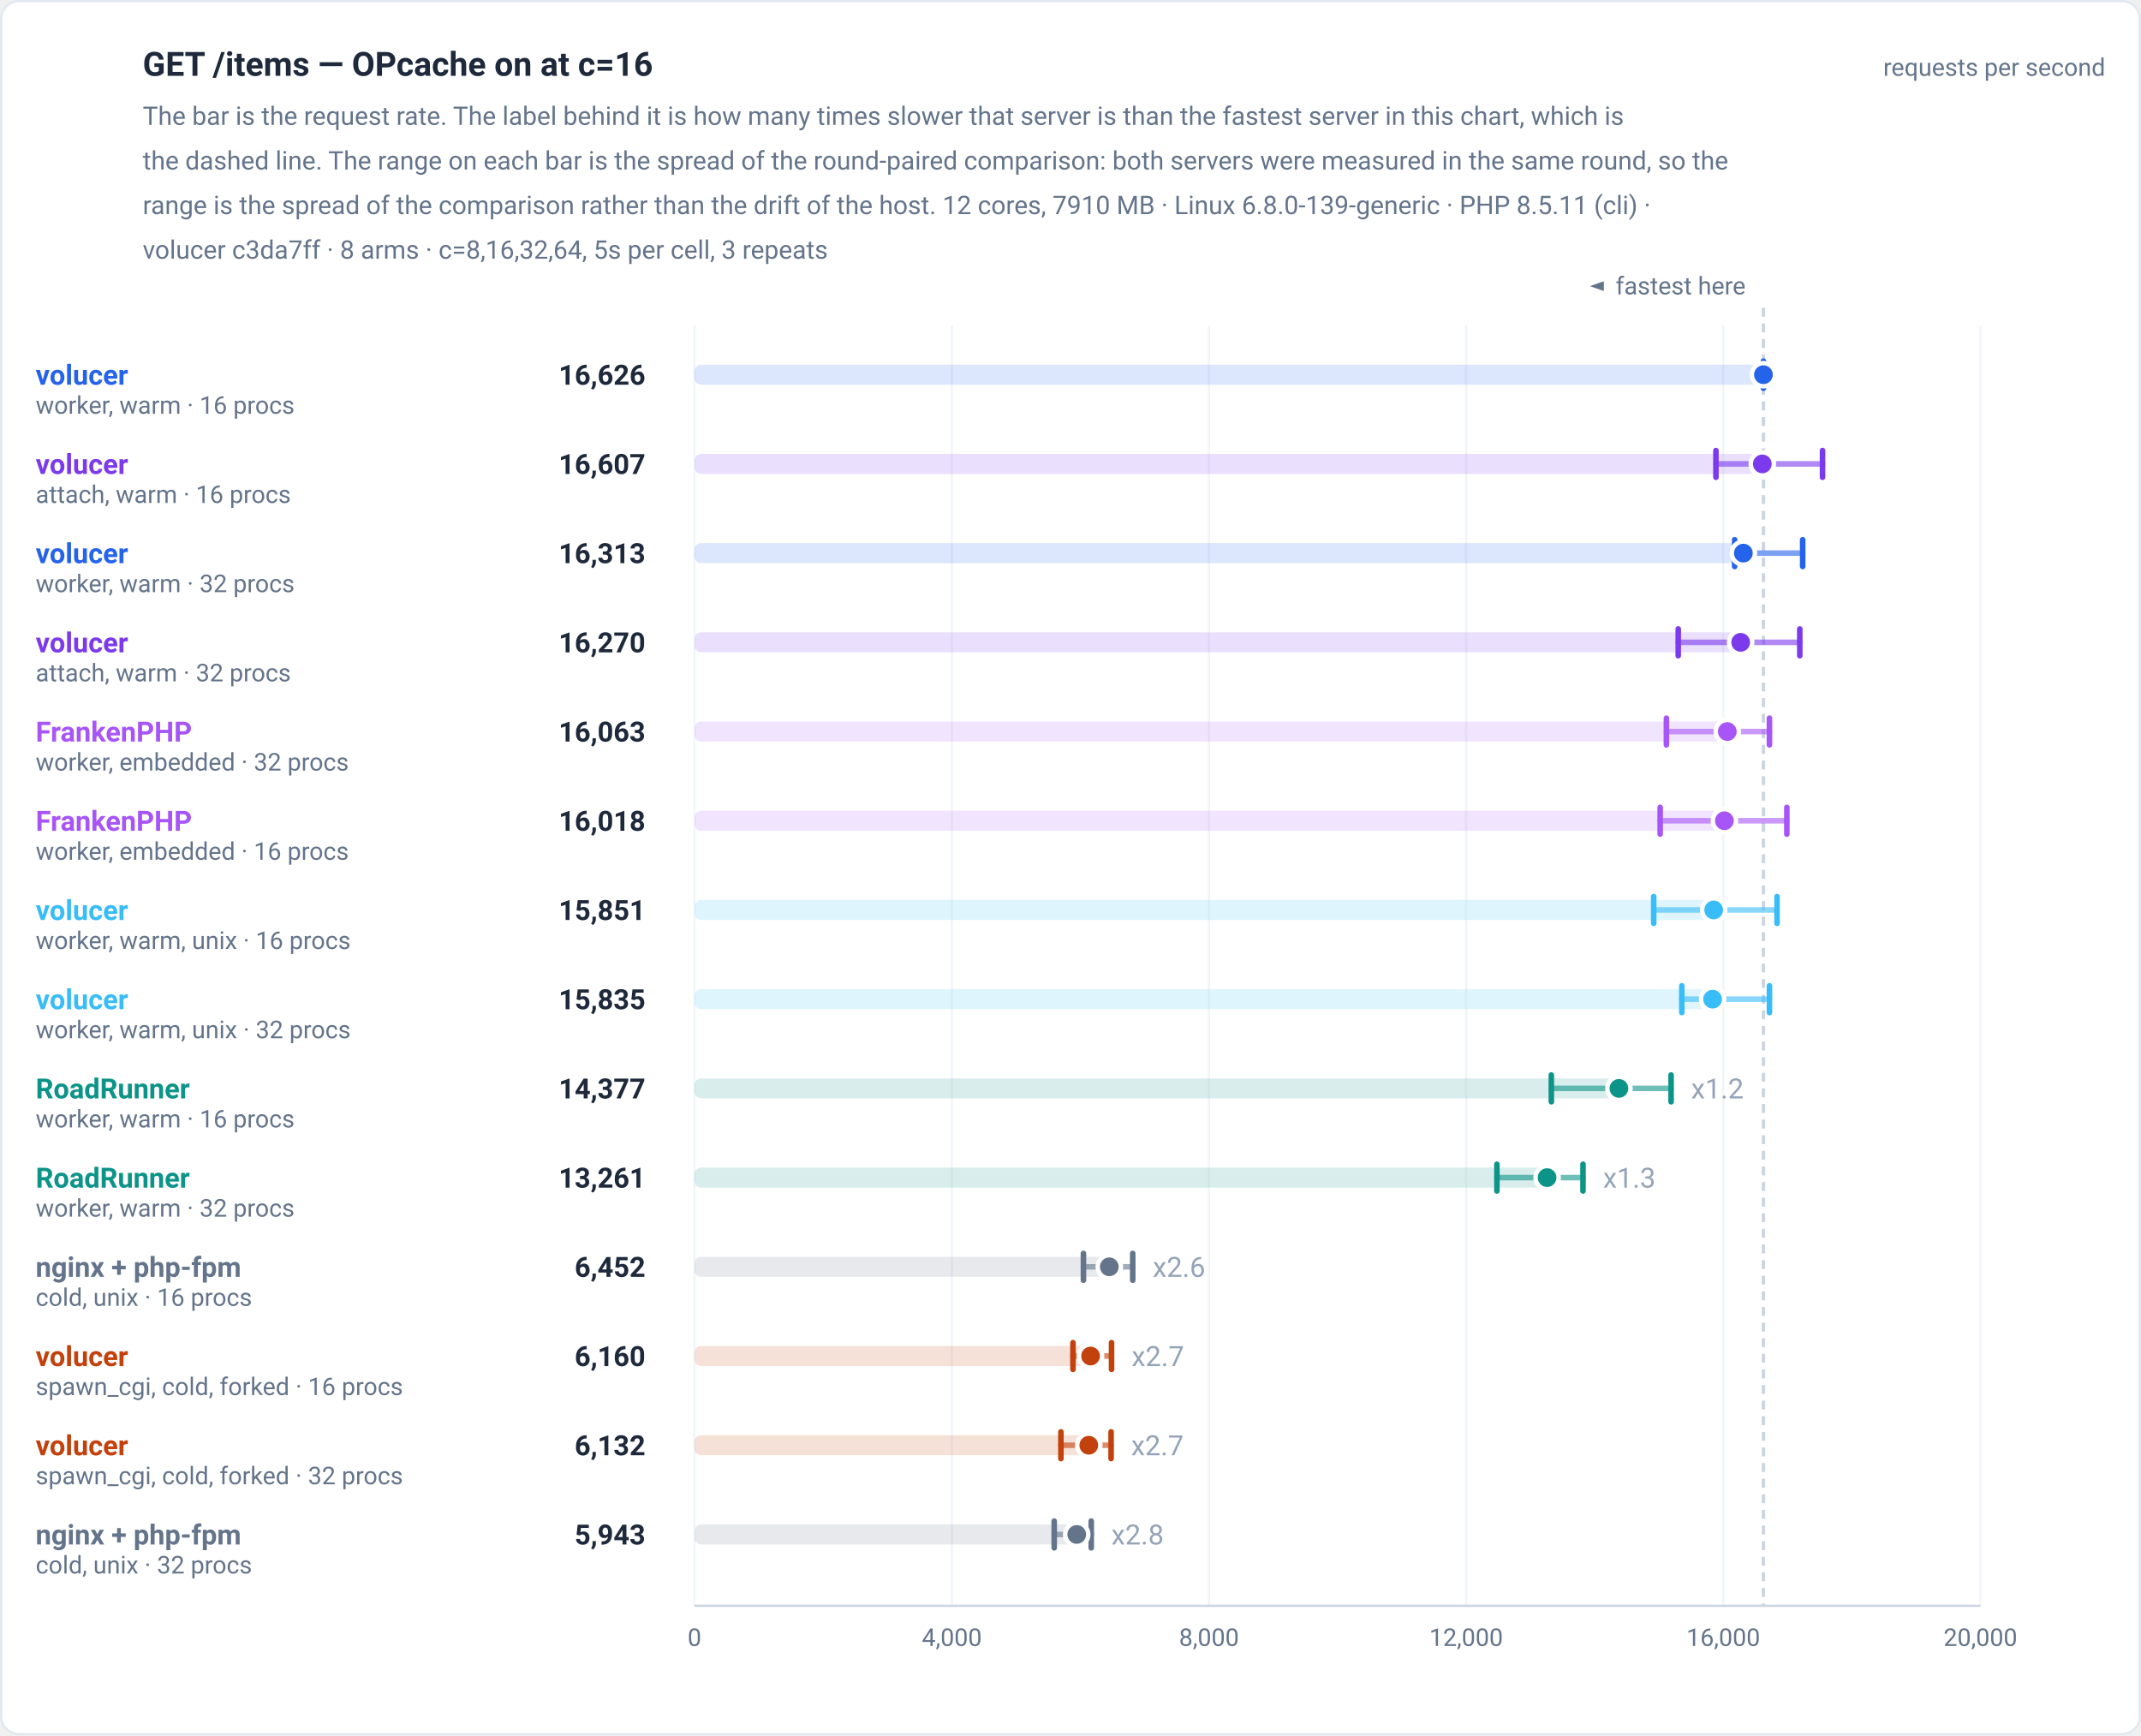
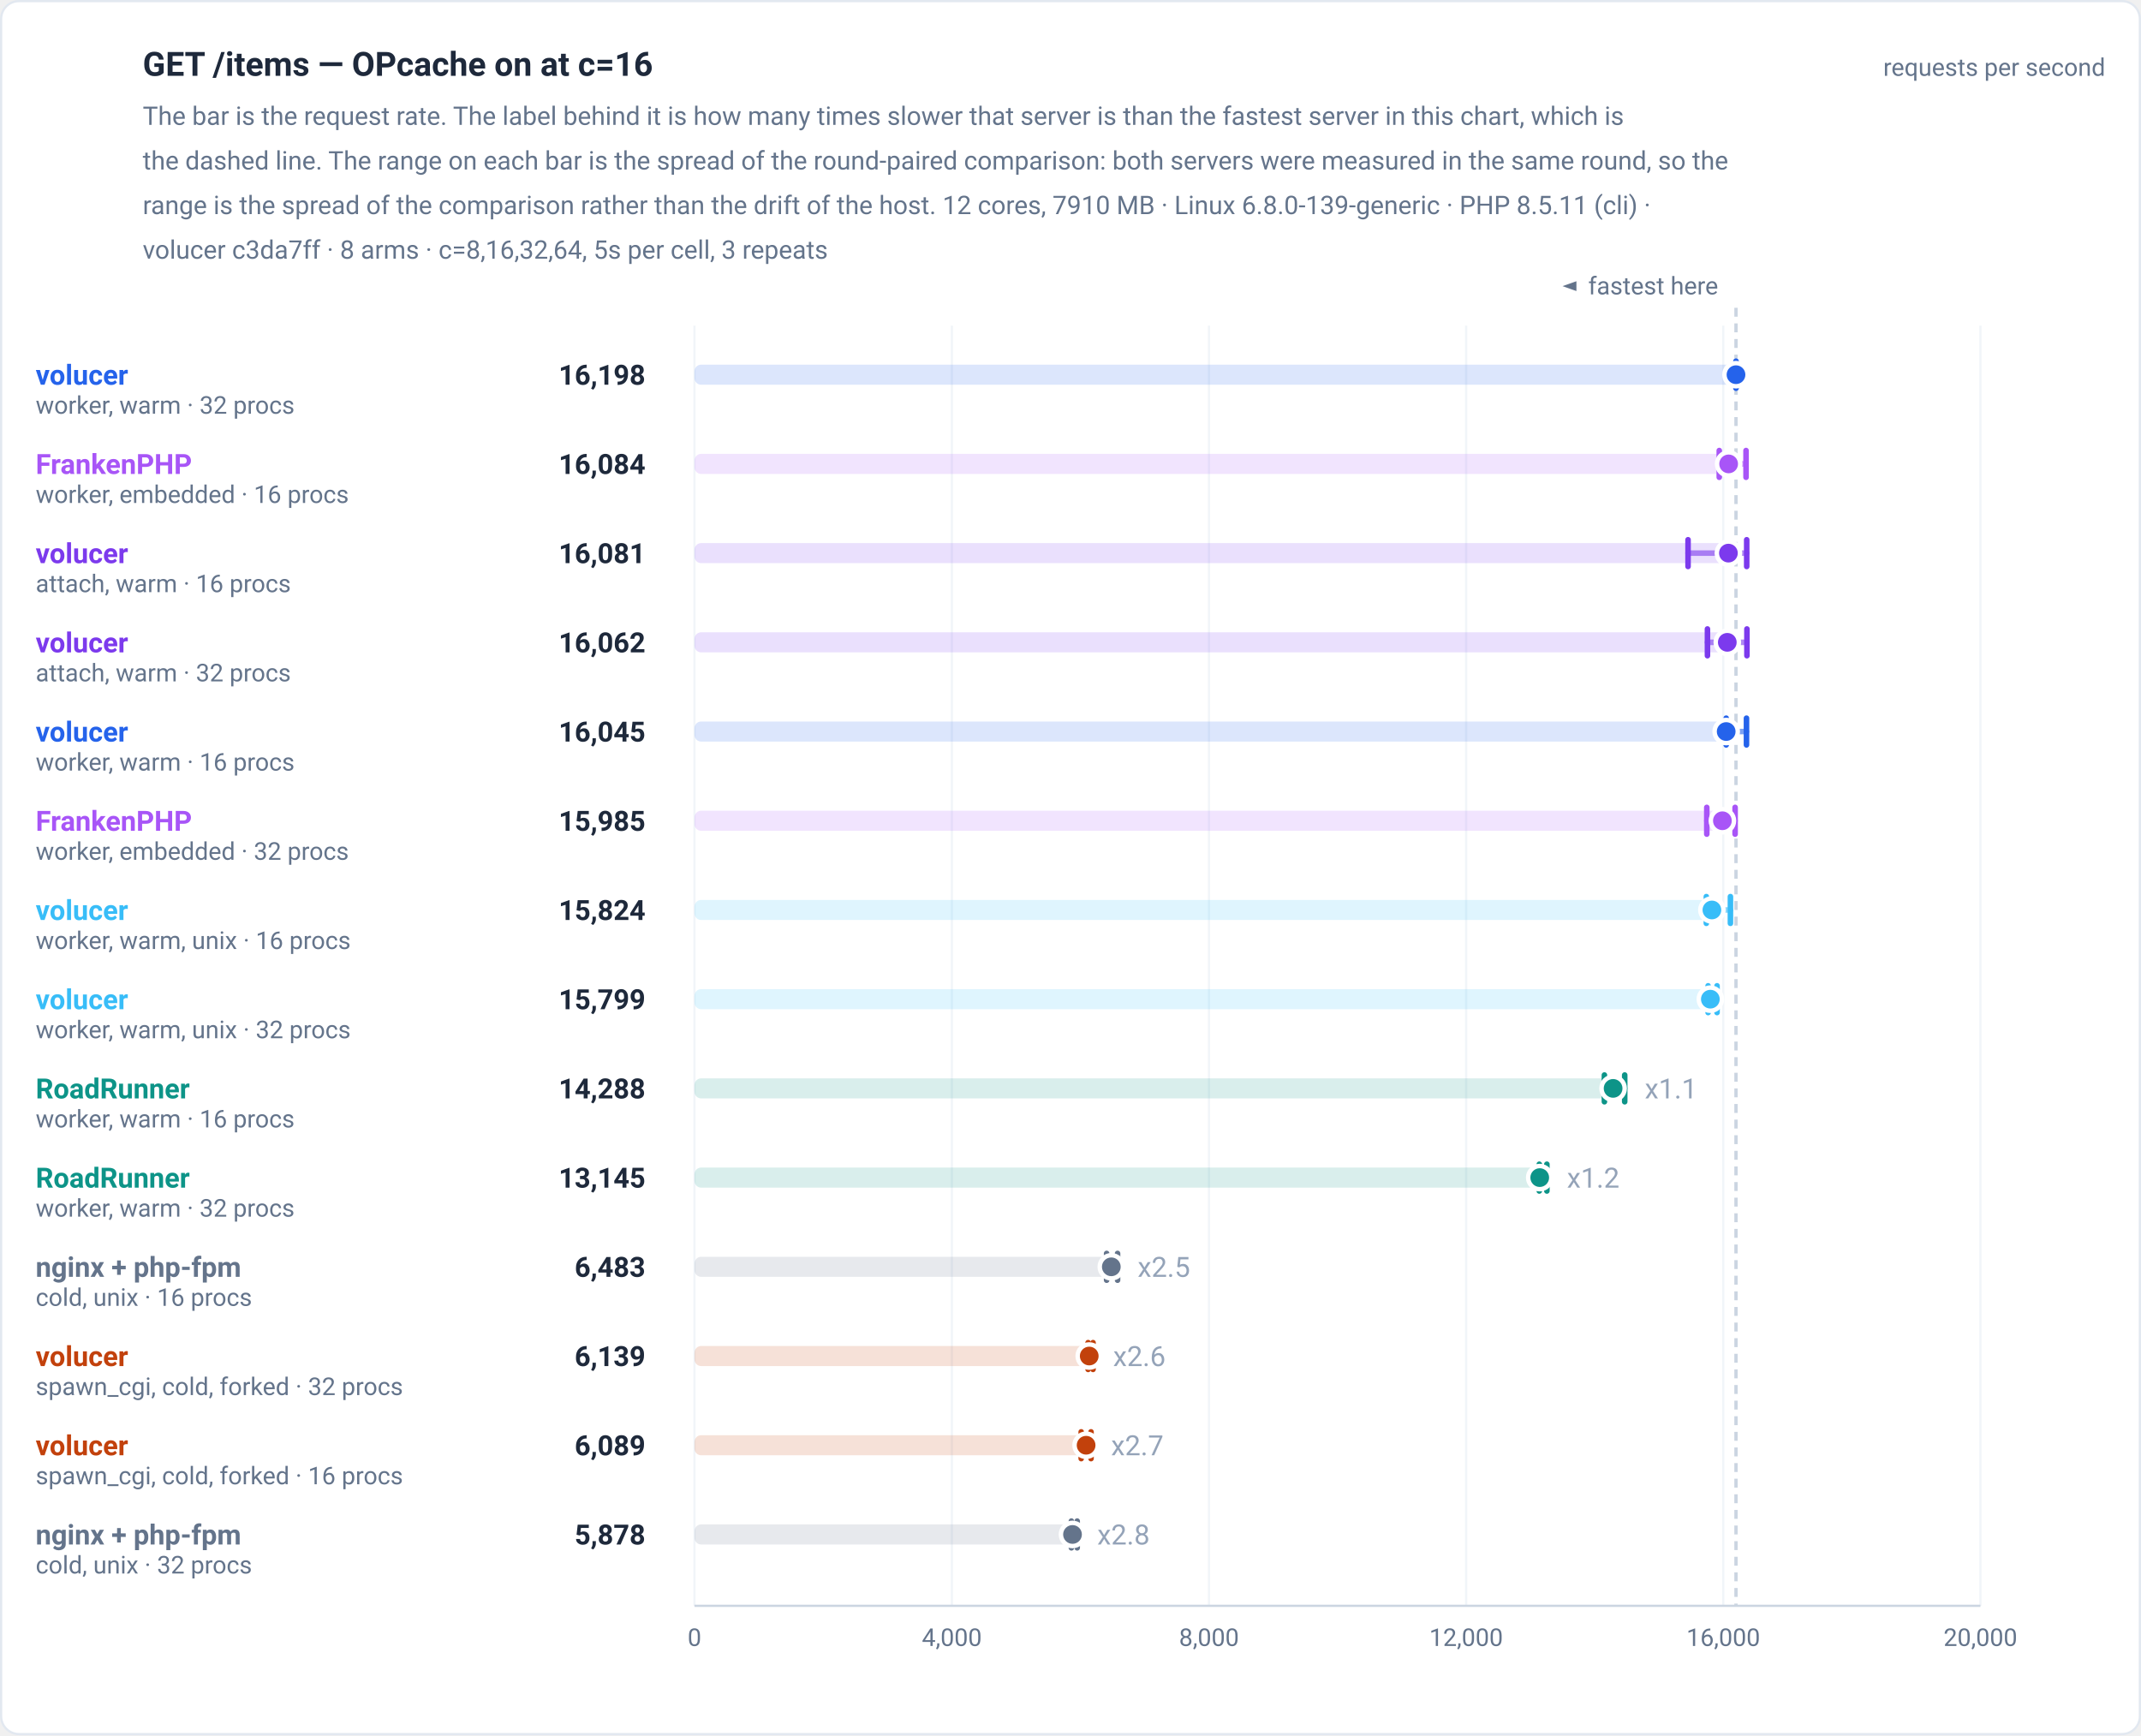
<svg xmlns="http://www.w3.org/2000/svg" width="960" height="778" viewBox="0 0 960 778" role="img" aria-label="GET /items — OPcache on at c=16">
  <rect x="0.5" y="0.5" width="959" height="777" rx="8" fill="#ffffff" stroke="#e2e8f0" />
  <text x="64.0" y="34.0" font-family="-apple-system,BlinkMacSystemFont,'Segoe UI',Roboto,Helvetica,Arial,sans-serif" font-size="15" fill="#1e293b" text-anchor="start" font-weight="600">GET /items — OPcache on at c=16</text>
  <text x="64.0" y="56.0" font-family="-apple-system,BlinkMacSystemFont,'Segoe UI',Roboto,Helvetica,Arial,sans-serif" font-size="11.5" fill="#64748b" text-anchor="start" font-weight="normal">The bar is the request rate. The label behind it is how many times slower that server is than the fastest server in this chart, which is</text>
  <text x="64.0" y="76.0" font-family="-apple-system,BlinkMacSystemFont,'Segoe UI',Roboto,Helvetica,Arial,sans-serif" font-size="11.5" fill="#64748b" text-anchor="start" font-weight="normal">the dashed line. The range on each bar is the spread of the round-paired comparison: both servers were measured in the same round, so the</text>
  <text x="64.0" y="96.0" font-family="-apple-system,BlinkMacSystemFont,'Segoe UI',Roboto,Helvetica,Arial,sans-serif" font-size="11.5" fill="#64748b" text-anchor="start" font-weight="normal">range is the spread of the comparison rather than the drift of the host. 12 cores, 7910 MB · Linux 6.8.0-139-generic · PHP 8.5.11 (cli) ·</text>
  <text x="64.0" y="116.0" font-family="-apple-system,BlinkMacSystemFont,'Segoe UI',Roboto,Helvetica,Arial,sans-serif" font-size="11.5" fill="#64748b" text-anchor="start" font-weight="normal">volucer c3da7ff · 8 arms · c=8,16,32,64, 5s per cell, 3 repeats</text>
  <text x="944.0" y="34.0" font-family="-apple-system,BlinkMacSystemFont,'Segoe UI',Roboto,Helvetica,Arial,sans-serif" font-size="11" fill="#64748b" text-anchor="end" font-weight="normal">requests per second</text>
  <line x1="311.4" y1="146.0" x2="311.4" y2="720.0" stroke="#f1f5f9" stroke-width="1" />
  <text x="311.4" y="738.0" font-family="-apple-system,BlinkMacSystemFont,'Segoe UI',Roboto,Helvetica,Arial,sans-serif" font-size="11" fill="#64748b" text-anchor="middle" font-weight="normal">0</text>
  <line x1="426.8" y1="146.0" x2="426.8" y2="720.0" stroke="#f1f5f9" stroke-width="1" />
  <text x="426.8" y="738.0" font-family="-apple-system,BlinkMacSystemFont,'Segoe UI',Roboto,Helvetica,Arial,sans-serif" font-size="11" fill="#64748b" text-anchor="middle" font-weight="normal">4,000</text>
  <line x1="542.1" y1="146.0" x2="542.1" y2="720.0" stroke="#f1f5f9" stroke-width="1" />
  <text x="542.1" y="738.0" font-family="-apple-system,BlinkMacSystemFont,'Segoe UI',Roboto,Helvetica,Arial,sans-serif" font-size="11" fill="#64748b" text-anchor="middle" font-weight="normal">8,000</text>
  <line x1="657.4" y1="146.0" x2="657.4" y2="720.0" stroke="#f1f5f9" stroke-width="1" />
  <text x="657.4" y="738.0" font-family="-apple-system,BlinkMacSystemFont,'Segoe UI',Roboto,Helvetica,Arial,sans-serif" font-size="11" fill="#64748b" text-anchor="middle" font-weight="normal">12,000</text>
  <line x1="772.7" y1="146.0" x2="772.7" y2="720.0" stroke="#f1f5f9" stroke-width="1" />
  <text x="772.7" y="738.0" font-family="-apple-system,BlinkMacSystemFont,'Segoe UI',Roboto,Helvetica,Arial,sans-serif" font-size="11" fill="#64748b" text-anchor="middle" font-weight="normal">16,000</text>
  <line x1="888.0" y1="146.0" x2="888.0" y2="720.0" stroke="#f1f5f9" stroke-width="1" />
  <text x="888.0" y="738.0" font-family="-apple-system,BlinkMacSystemFont,'Segoe UI',Roboto,Helvetica,Arial,sans-serif" font-size="11" fill="#64748b" text-anchor="middle" font-weight="normal">20,000</text>
-   <line x1="790.7" y1="138.0" x2="790.7" y2="720.0" stroke="#cbd5e1" stroke-width="1.5" stroke-dasharray="4 3" />
-   <text x="782.7" y="132.0" font-family="-apple-system,BlinkMacSystemFont,'Segoe UI',Roboto,Helvetica,Arial,sans-serif" font-size="11" fill="#64748b" text-anchor="end" font-weight="normal">◄ fastest here</text>
+   <line x1="778.4" y1="138.0" x2="778.4" y2="720.0" stroke="#cbd5e1" stroke-width="1.5" stroke-dasharray="4 3" />
+   <text x="770.4" y="132.0" font-family="-apple-system,BlinkMacSystemFont,'Segoe UI',Roboto,Helvetica,Arial,sans-serif" font-size="11" fill="#64748b" text-anchor="end" font-weight="normal">◄ fastest here</text>
  <line x1="311.4" y1="720.0" x2="888.0" y2="720.0" stroke="#cbd5e1" stroke-width="1" />
-   <rect x="311.4" y="163.5" width="479.3" height="9.0" rx="3" fill="#2563eb" fill-opacity="0.16" />
-   <line x1="790.7" y1="168.0" x2="790.7" y2="168.0" stroke="#2563eb" stroke-width="2.5" stroke-linecap="round" opacity="0.6" />
-   <line x1="790.7" y1="162.0" x2="790.7" y2="174.0" stroke="#2563eb" stroke-width="2.5" stroke-linecap="round" />
-   <line x1="790.7" y1="162.0" x2="790.7" y2="174.0" stroke="#2563eb" stroke-width="2.5" stroke-linecap="round" />
-   <circle cx="790.7" cy="168.0" r="5.2" fill="#2563eb" stroke="#ffffff" stroke-width="2" />
+   <rect x="311.4" y="163.5" width="467.0" height="9.0" rx="3" fill="#2563eb" fill-opacity="0.16" />
+   <line x1="778.4" y1="168.0" x2="778.4" y2="168.0" stroke="#2563eb" stroke-width="2.5" stroke-linecap="round" opacity="0.6" />
+   <line x1="778.4" y1="162.0" x2="778.4" y2="174.0" stroke="#2563eb" stroke-width="2.5" stroke-linecap="round" />
+   <line x1="778.4" y1="162.0" x2="778.4" y2="174.0" stroke="#2563eb" stroke-width="2.5" stroke-linecap="round" />
+   <circle cx="778.4" cy="168.0" r="5.2" fill="#2563eb" stroke="#ffffff" stroke-width="2" />
  <text x="16.0" y="172.5" font-family="-apple-system,BlinkMacSystemFont,'Segoe UI',Roboto,Helvetica,Arial,sans-serif" font-size="12.5" fill="#2563eb" text-anchor="start" font-weight="700">volucer</text>
-   <text x="16.0" y="185.5" font-family="-apple-system,BlinkMacSystemFont,'Segoe UI',Roboto,Helvetica,Arial,sans-serif" font-size="11" fill="#64748b" text-anchor="start" font-weight="normal">worker, warm · 16 procs</text>
-   <text x="289.4" y="172.5" font-family="-apple-system,BlinkMacSystemFont,'Segoe UI',Roboto,Helvetica,Arial,sans-serif" font-size="12.5" fill="#1e293b" text-anchor="end" font-weight="700">16,626</text>
-   <rect x="311.4" y="203.5" width="478.7" height="9.0" rx="3" fill="#7c3aed" fill-opacity="0.16" />
-   <line x1="769.4" y1="208.0" x2="817.2" y2="208.0" stroke="#7c3aed" stroke-width="2.5" stroke-linecap="round" opacity="0.6" />
-   <line x1="769.4" y1="202.0" x2="769.4" y2="214.0" stroke="#7c3aed" stroke-width="2.5" stroke-linecap="round" />
-   <line x1="817.2" y1="202.0" x2="817.2" y2="214.0" stroke="#7c3aed" stroke-width="2.5" stroke-linecap="round" />
-   <circle cx="790.2" cy="208.0" r="5.2" fill="#7c3aed" stroke="#ffffff" stroke-width="2" />
-   <text x="16.0" y="212.5" font-family="-apple-system,BlinkMacSystemFont,'Segoe UI',Roboto,Helvetica,Arial,sans-serif" font-size="12.5" fill="#7c3aed" text-anchor="start" font-weight="700">volucer</text>
-   <text x="16.0" y="225.5" font-family="-apple-system,BlinkMacSystemFont,'Segoe UI',Roboto,Helvetica,Arial,sans-serif" font-size="11" fill="#64748b" text-anchor="start" font-weight="normal">attach, warm · 16 procs</text>
-   <text x="289.4" y="212.5" font-family="-apple-system,BlinkMacSystemFont,'Segoe UI',Roboto,Helvetica,Arial,sans-serif" font-size="12.5" fill="#1e293b" text-anchor="end" font-weight="700">16,607</text>
-   <rect x="311.4" y="243.5" width="470.3" height="9.0" rx="3" fill="#2563eb" fill-opacity="0.16" />
-   <line x1="777.8" y1="248.0" x2="808.3" y2="248.0" stroke="#2563eb" stroke-width="2.5" stroke-linecap="round" opacity="0.6" />
-   <line x1="777.8" y1="242.0" x2="777.8" y2="254.0" stroke="#2563eb" stroke-width="2.5" stroke-linecap="round" />
-   <line x1="808.3" y1="242.0" x2="808.3" y2="254.0" stroke="#2563eb" stroke-width="2.5" stroke-linecap="round" />
-   <circle cx="781.7" cy="248.0" r="5.2" fill="#2563eb" stroke="#ffffff" stroke-width="2" />
-   <text x="16.0" y="252.5" font-family="-apple-system,BlinkMacSystemFont,'Segoe UI',Roboto,Helvetica,Arial,sans-serif" font-size="12.5" fill="#2563eb" text-anchor="start" font-weight="700">volucer</text>
-   <text x="16.0" y="265.5" font-family="-apple-system,BlinkMacSystemFont,'Segoe UI',Roboto,Helvetica,Arial,sans-serif" font-size="11" fill="#64748b" text-anchor="start" font-weight="normal">worker, warm · 32 procs</text>
-   <text x="289.4" y="252.5" font-family="-apple-system,BlinkMacSystemFont,'Segoe UI',Roboto,Helvetica,Arial,sans-serif" font-size="12.5" fill="#1e293b" text-anchor="end" font-weight="700">16,313</text>
-   <rect x="311.4" y="283.5" width="469.0" height="9.0" rx="3" fill="#7c3aed" fill-opacity="0.16" />
-   <line x1="752.5" y1="288.0" x2="807.0" y2="288.0" stroke="#7c3aed" stroke-width="2.5" stroke-linecap="round" opacity="0.6" />
-   <line x1="752.5" y1="282.0" x2="752.5" y2="294.0" stroke="#7c3aed" stroke-width="2.5" stroke-linecap="round" />
-   <line x1="807.0" y1="282.0" x2="807.0" y2="294.0" stroke="#7c3aed" stroke-width="2.5" stroke-linecap="round" />
-   <circle cx="780.5" cy="288.0" r="5.2" fill="#7c3aed" stroke="#ffffff" stroke-width="2" />
+   <text x="16.0" y="185.5" font-family="-apple-system,BlinkMacSystemFont,'Segoe UI',Roboto,Helvetica,Arial,sans-serif" font-size="11" fill="#64748b" text-anchor="start" font-weight="normal">worker, warm · 32 procs</text>
+   <text x="289.4" y="172.5" font-family="-apple-system,BlinkMacSystemFont,'Segoe UI',Roboto,Helvetica,Arial,sans-serif" font-size="12.5" fill="#1e293b" text-anchor="end" font-weight="700">16,198</text>
+   <rect x="311.4" y="203.5" width="463.7" height="9.0" rx="3" fill="#a855f7" fill-opacity="0.16" />
+   <line x1="770.9" y1="208.0" x2="782.9" y2="208.0" stroke="#a855f7" stroke-width="2.5" stroke-linecap="round" opacity="0.6" />
+   <line x1="770.9" y1="202.0" x2="770.9" y2="214.0" stroke="#a855f7" stroke-width="2.5" stroke-linecap="round" />
+   <line x1="782.9" y1="202.0" x2="782.9" y2="214.0" stroke="#a855f7" stroke-width="2.5" stroke-linecap="round" />
+   <circle cx="775.1" cy="208.0" r="5.2" fill="#a855f7" stroke="#ffffff" stroke-width="2" />
+   <text x="16.0" y="212.5" font-family="-apple-system,BlinkMacSystemFont,'Segoe UI',Roboto,Helvetica,Arial,sans-serif" font-size="12.5" fill="#a855f7" text-anchor="start" font-weight="700">FrankenPHP</text>
+   <text x="16.0" y="225.5" font-family="-apple-system,BlinkMacSystemFont,'Segoe UI',Roboto,Helvetica,Arial,sans-serif" font-size="11" fill="#64748b" text-anchor="start" font-weight="normal">worker, embedded · 16 procs</text>
+   <text x="289.4" y="212.5" font-family="-apple-system,BlinkMacSystemFont,'Segoe UI',Roboto,Helvetica,Arial,sans-serif" font-size="12.5" fill="#1e293b" text-anchor="end" font-weight="700">16,084</text>
+   <rect x="311.4" y="243.5" width="463.6" height="9.0" rx="3" fill="#7c3aed" fill-opacity="0.16" />
+   <line x1="756.9" y1="248.0" x2="783.2" y2="248.0" stroke="#7c3aed" stroke-width="2.5" stroke-linecap="round" opacity="0.6" />
+   <line x1="756.9" y1="242.0" x2="756.9" y2="254.0" stroke="#7c3aed" stroke-width="2.5" stroke-linecap="round" />
+   <line x1="783.2" y1="242.0" x2="783.2" y2="254.0" stroke="#7c3aed" stroke-width="2.5" stroke-linecap="round" />
+   <circle cx="775.0" cy="248.0" r="5.2" fill="#7c3aed" stroke="#ffffff" stroke-width="2" />
+   <text x="16.0" y="252.5" font-family="-apple-system,BlinkMacSystemFont,'Segoe UI',Roboto,Helvetica,Arial,sans-serif" font-size="12.5" fill="#7c3aed" text-anchor="start" font-weight="700">volucer</text>
+   <text x="16.0" y="265.5" font-family="-apple-system,BlinkMacSystemFont,'Segoe UI',Roboto,Helvetica,Arial,sans-serif" font-size="11" fill="#64748b" text-anchor="start" font-weight="normal">attach, warm · 16 procs</text>
+   <text x="289.4" y="252.5" font-family="-apple-system,BlinkMacSystemFont,'Segoe UI',Roboto,Helvetica,Arial,sans-serif" font-size="12.5" fill="#1e293b" text-anchor="end" font-weight="700">16,081</text>
+   <rect x="311.4" y="283.5" width="463.0" height="9.0" rx="3" fill="#7c3aed" fill-opacity="0.16" />
+   <line x1="765.6" y1="288.0" x2="783.3" y2="288.0" stroke="#7c3aed" stroke-width="2.5" stroke-linecap="round" opacity="0.6" />
+   <line x1="765.6" y1="282.0" x2="765.6" y2="294.0" stroke="#7c3aed" stroke-width="2.5" stroke-linecap="round" />
+   <line x1="783.3" y1="282.0" x2="783.3" y2="294.0" stroke="#7c3aed" stroke-width="2.5" stroke-linecap="round" />
+   <circle cx="774.5" cy="288.0" r="5.2" fill="#7c3aed" stroke="#ffffff" stroke-width="2" />
  <text x="16.0" y="292.5" font-family="-apple-system,BlinkMacSystemFont,'Segoe UI',Roboto,Helvetica,Arial,sans-serif" font-size="12.5" fill="#7c3aed" text-anchor="start" font-weight="700">volucer</text>
  <text x="16.0" y="305.5" font-family="-apple-system,BlinkMacSystemFont,'Segoe UI',Roboto,Helvetica,Arial,sans-serif" font-size="11" fill="#64748b" text-anchor="start" font-weight="normal">attach, warm · 32 procs</text>
-   <text x="289.4" y="292.5" font-family="-apple-system,BlinkMacSystemFont,'Segoe UI',Roboto,Helvetica,Arial,sans-serif" font-size="12.5" fill="#1e293b" text-anchor="end" font-weight="700">16,270</text>
-   <rect x="311.4" y="323.5" width="463.1" height="9.0" rx="3" fill="#a855f7" fill-opacity="0.16" />
-   <line x1="747.2" y1="328.0" x2="793.4" y2="328.0" stroke="#a855f7" stroke-width="2.5" stroke-linecap="round" opacity="0.6" />
-   <line x1="747.2" y1="322.0" x2="747.2" y2="334.0" stroke="#a855f7" stroke-width="2.5" stroke-linecap="round" />
-   <line x1="793.4" y1="322.0" x2="793.4" y2="334.0" stroke="#a855f7" stroke-width="2.5" stroke-linecap="round" />
-   <circle cx="774.5" cy="328.0" r="5.2" fill="#a855f7" stroke="#ffffff" stroke-width="2" />
-   <text x="16.0" y="332.5" font-family="-apple-system,BlinkMacSystemFont,'Segoe UI',Roboto,Helvetica,Arial,sans-serif" font-size="12.5" fill="#a855f7" text-anchor="start" font-weight="700">FrankenPHP</text>
-   <text x="16.0" y="345.5" font-family="-apple-system,BlinkMacSystemFont,'Segoe UI',Roboto,Helvetica,Arial,sans-serif" font-size="11" fill="#64748b" text-anchor="start" font-weight="normal">worker, embedded · 32 procs</text>
-   <text x="289.4" y="332.5" font-family="-apple-system,BlinkMacSystemFont,'Segoe UI',Roboto,Helvetica,Arial,sans-serif" font-size="12.5" fill="#1e293b" text-anchor="end" font-weight="700">16,063</text>
-   <rect x="311.4" y="363.5" width="461.8" height="9.0" rx="3" fill="#a855f7" fill-opacity="0.16" />
-   <line x1="744.4" y1="368.0" x2="801.2" y2="368.0" stroke="#a855f7" stroke-width="2.5" stroke-linecap="round" opacity="0.6" />
-   <line x1="744.4" y1="362.0" x2="744.4" y2="374.0" stroke="#a855f7" stroke-width="2.5" stroke-linecap="round" />
-   <line x1="801.2" y1="362.0" x2="801.2" y2="374.0" stroke="#a855f7" stroke-width="2.5" stroke-linecap="round" />
-   <circle cx="773.2" cy="368.0" r="5.2" fill="#a855f7" stroke="#ffffff" stroke-width="2" />
+   <text x="289.4" y="292.5" font-family="-apple-system,BlinkMacSystemFont,'Segoe UI',Roboto,Helvetica,Arial,sans-serif" font-size="12.5" fill="#1e293b" text-anchor="end" font-weight="700">16,062</text>
+   <rect x="311.4" y="323.5" width="462.5" height="9.0" rx="3" fill="#2563eb" fill-opacity="0.16" />
+   <line x1="774.0" y1="328.0" x2="783.1" y2="328.0" stroke="#2563eb" stroke-width="2.5" stroke-linecap="round" opacity="0.6" />
+   <line x1="774.0" y1="322.0" x2="774.0" y2="334.0" stroke="#2563eb" stroke-width="2.5" stroke-linecap="round" />
+   <line x1="783.1" y1="322.0" x2="783.1" y2="334.0" stroke="#2563eb" stroke-width="2.5" stroke-linecap="round" />
+   <circle cx="774.0" cy="328.0" r="5.2" fill="#2563eb" stroke="#ffffff" stroke-width="2" />
+   <text x="16.0" y="332.5" font-family="-apple-system,BlinkMacSystemFont,'Segoe UI',Roboto,Helvetica,Arial,sans-serif" font-size="12.5" fill="#2563eb" text-anchor="start" font-weight="700">volucer</text>
+   <text x="16.0" y="345.5" font-family="-apple-system,BlinkMacSystemFont,'Segoe UI',Roboto,Helvetica,Arial,sans-serif" font-size="11" fill="#64748b" text-anchor="start" font-weight="normal">worker, warm · 16 procs</text>
+   <text x="289.4" y="332.5" font-family="-apple-system,BlinkMacSystemFont,'Segoe UI',Roboto,Helvetica,Arial,sans-serif" font-size="12.5" fill="#1e293b" text-anchor="end" font-weight="700">16,045</text>
+   <rect x="311.4" y="363.5" width="460.8" height="9.0" rx="3" fill="#a855f7" fill-opacity="0.16" />
+   <line x1="765.3" y1="368.0" x2="778.0" y2="368.0" stroke="#a855f7" stroke-width="2.5" stroke-linecap="round" opacity="0.6" />
+   <line x1="765.3" y1="362.0" x2="765.3" y2="374.0" stroke="#a855f7" stroke-width="2.5" stroke-linecap="round" />
+   <line x1="778.0" y1="362.0" x2="778.0" y2="374.0" stroke="#a855f7" stroke-width="2.5" stroke-linecap="round" />
+   <circle cx="772.3" cy="368.0" r="5.2" fill="#a855f7" stroke="#ffffff" stroke-width="2" />
  <text x="16.0" y="372.5" font-family="-apple-system,BlinkMacSystemFont,'Segoe UI',Roboto,Helvetica,Arial,sans-serif" font-size="12.5" fill="#a855f7" text-anchor="start" font-weight="700">FrankenPHP</text>
-   <text x="16.0" y="385.5" font-family="-apple-system,BlinkMacSystemFont,'Segoe UI',Roboto,Helvetica,Arial,sans-serif" font-size="11" fill="#64748b" text-anchor="start" font-weight="normal">worker, embedded · 16 procs</text>
-   <text x="289.4" y="372.5" font-family="-apple-system,BlinkMacSystemFont,'Segoe UI',Roboto,Helvetica,Arial,sans-serif" font-size="12.5" fill="#1e293b" text-anchor="end" font-weight="700">16,018</text>
-   <rect x="311.4" y="403.5" width="457.0" height="9.0" rx="3" fill="#38bdf8" fill-opacity="0.16" />
-   <line x1="741.5" y1="408.0" x2="796.8" y2="408.0" stroke="#38bdf8" stroke-width="2.5" stroke-linecap="round" opacity="0.6" />
-   <line x1="741.5" y1="402.0" x2="741.5" y2="414.0" stroke="#38bdf8" stroke-width="2.5" stroke-linecap="round" />
-   <line x1="796.8" y1="402.0" x2="796.8" y2="414.0" stroke="#38bdf8" stroke-width="2.5" stroke-linecap="round" />
-   <circle cx="768.4" cy="408.0" r="5.2" fill="#38bdf8" stroke="#ffffff" stroke-width="2" />
+   <text x="16.0" y="385.5" font-family="-apple-system,BlinkMacSystemFont,'Segoe UI',Roboto,Helvetica,Arial,sans-serif" font-size="11" fill="#64748b" text-anchor="start" font-weight="normal">worker, embedded · 32 procs</text>
+   <text x="289.4" y="372.5" font-family="-apple-system,BlinkMacSystemFont,'Segoe UI',Roboto,Helvetica,Arial,sans-serif" font-size="12.5" fill="#1e293b" text-anchor="end" font-weight="700">15,985</text>
+   <rect x="311.4" y="403.5" width="456.2" height="9.0" rx="3" fill="#38bdf8" fill-opacity="0.16" />
+   <line x1="765.1" y1="408.0" x2="775.9" y2="408.0" stroke="#38bdf8" stroke-width="2.5" stroke-linecap="round" opacity="0.6" />
+   <line x1="765.1" y1="402.0" x2="765.1" y2="414.0" stroke="#38bdf8" stroke-width="2.5" stroke-linecap="round" />
+   <line x1="775.9" y1="402.0" x2="775.9" y2="414.0" stroke="#38bdf8" stroke-width="2.5" stroke-linecap="round" />
+   <circle cx="767.6" cy="408.0" r="5.2" fill="#38bdf8" stroke="#ffffff" stroke-width="2" />
  <text x="16.0" y="412.5" font-family="-apple-system,BlinkMacSystemFont,'Segoe UI',Roboto,Helvetica,Arial,sans-serif" font-size="12.5" fill="#38bdf8" text-anchor="start" font-weight="700">volucer</text>
  <text x="16.0" y="425.5" font-family="-apple-system,BlinkMacSystemFont,'Segoe UI',Roboto,Helvetica,Arial,sans-serif" font-size="11" fill="#64748b" text-anchor="start" font-weight="normal">worker, warm, unix · 16 procs</text>
-   <text x="289.4" y="412.5" font-family="-apple-system,BlinkMacSystemFont,'Segoe UI',Roboto,Helvetica,Arial,sans-serif" font-size="12.5" fill="#1e293b" text-anchor="end" font-weight="700">15,851</text>
-   <rect x="311.4" y="443.5" width="456.5" height="9.0" rx="3" fill="#38bdf8" fill-opacity="0.16" />
-   <line x1="754.1" y1="448.0" x2="793.4" y2="448.0" stroke="#38bdf8" stroke-width="2.5" stroke-linecap="round" opacity="0.6" />
-   <line x1="754.1" y1="442.0" x2="754.1" y2="454.0" stroke="#38bdf8" stroke-width="2.5" stroke-linecap="round" />
-   <line x1="793.4" y1="442.0" x2="793.4" y2="454.0" stroke="#38bdf8" stroke-width="2.5" stroke-linecap="round" />
-   <circle cx="767.9" cy="448.0" r="5.2" fill="#38bdf8" stroke="#ffffff" stroke-width="2" />
+   <text x="289.4" y="412.5" font-family="-apple-system,BlinkMacSystemFont,'Segoe UI',Roboto,Helvetica,Arial,sans-serif" font-size="12.5" fill="#1e293b" text-anchor="end" font-weight="700">15,824</text>
+   <rect x="311.4" y="443.5" width="455.5" height="9.0" rx="3" fill="#38bdf8" fill-opacity="0.16" />
+   <line x1="765.9" y1="448.0" x2="769.9" y2="448.0" stroke="#38bdf8" stroke-width="2.5" stroke-linecap="round" opacity="0.6" />
+   <line x1="765.9" y1="442.0" x2="765.9" y2="454.0" stroke="#38bdf8" stroke-width="2.5" stroke-linecap="round" />
+   <line x1="769.9" y1="442.0" x2="769.9" y2="454.0" stroke="#38bdf8" stroke-width="2.5" stroke-linecap="round" />
+   <circle cx="766.9" cy="448.0" r="5.2" fill="#38bdf8" stroke="#ffffff" stroke-width="2" />
  <text x="16.0" y="452.5" font-family="-apple-system,BlinkMacSystemFont,'Segoe UI',Roboto,Helvetica,Arial,sans-serif" font-size="12.5" fill="#38bdf8" text-anchor="start" font-weight="700">volucer</text>
  <text x="16.0" y="465.5" font-family="-apple-system,BlinkMacSystemFont,'Segoe UI',Roboto,Helvetica,Arial,sans-serif" font-size="11" fill="#64748b" text-anchor="start" font-weight="normal">worker, warm, unix · 32 procs</text>
-   <text x="289.4" y="452.5" font-family="-apple-system,BlinkMacSystemFont,'Segoe UI',Roboto,Helvetica,Arial,sans-serif" font-size="12.5" fill="#1e293b" text-anchor="end" font-weight="700">15,835</text>
-   <rect x="311.4" y="483.5" width="414.5" height="9.0" rx="3" fill="#0d9488" fill-opacity="0.16" />
-   <line x1="695.6" y1="488.0" x2="749.3" y2="488.0" stroke="#0d9488" stroke-width="2.5" stroke-linecap="round" opacity="0.6" />
-   <line x1="695.6" y1="482.0" x2="695.6" y2="494.0" stroke="#0d9488" stroke-width="2.5" stroke-linecap="round" />
-   <line x1="749.3" y1="482.0" x2="749.3" y2="494.0" stroke="#0d9488" stroke-width="2.5" stroke-linecap="round" />
-   <circle cx="725.9" cy="488.0" r="5.2" fill="#0d9488" stroke="#ffffff" stroke-width="2" />
+   <text x="289.4" y="452.5" font-family="-apple-system,BlinkMacSystemFont,'Segoe UI',Roboto,Helvetica,Arial,sans-serif" font-size="12.5" fill="#1e293b" text-anchor="end" font-weight="700">15,799</text>
+   <rect x="311.4" y="483.5" width="411.9" height="9.0" rx="3" fill="#0d9488" fill-opacity="0.16" />
+   <line x1="719.4" y1="488.0" x2="728.5" y2="488.0" stroke="#0d9488" stroke-width="2.5" stroke-linecap="round" opacity="0.6" />
+   <line x1="719.4" y1="482.0" x2="719.4" y2="494.0" stroke="#0d9488" stroke-width="2.5" stroke-linecap="round" />
+   <line x1="728.5" y1="482.0" x2="728.5" y2="494.0" stroke="#0d9488" stroke-width="2.5" stroke-linecap="round" />
+   <circle cx="723.3" cy="488.0" r="5.2" fill="#0d9488" stroke="#ffffff" stroke-width="2" />
  <text x="16.0" y="492.5" font-family="-apple-system,BlinkMacSystemFont,'Segoe UI',Roboto,Helvetica,Arial,sans-serif" font-size="12.5" fill="#0d9488" text-anchor="start" font-weight="700">RoadRunner</text>
  <text x="16.0" y="505.5" font-family="-apple-system,BlinkMacSystemFont,'Segoe UI',Roboto,Helvetica,Arial,sans-serif" font-size="11" fill="#64748b" text-anchor="start" font-weight="normal">worker, warm · 16 procs</text>
-   <text x="289.4" y="492.5" font-family="-apple-system,BlinkMacSystemFont,'Segoe UI',Roboto,Helvetica,Arial,sans-serif" font-size="12.5" fill="#1e293b" text-anchor="end" font-weight="700">14,377</text>
-   <text x="758.3" y="492.5" font-family="-apple-system,BlinkMacSystemFont,'Segoe UI',Roboto,Helvetica,Arial,sans-serif" font-size="12.5" fill="#94a3b8" text-anchor="start" font-weight="normal">x1.2</text>
-   <rect x="311.4" y="523.5" width="382.3" height="9.0" rx="3" fill="#0d9488" fill-opacity="0.16" />
-   <line x1="671.2" y1="528.0" x2="709.8" y2="528.0" stroke="#0d9488" stroke-width="2.5" stroke-linecap="round" opacity="0.6" />
-   <line x1="671.2" y1="522.0" x2="671.2" y2="534.0" stroke="#0d9488" stroke-width="2.5" stroke-linecap="round" />
-   <line x1="709.8" y1="522.0" x2="709.8" y2="534.0" stroke="#0d9488" stroke-width="2.5" stroke-linecap="round" />
-   <circle cx="693.7" cy="528.0" r="5.2" fill="#0d9488" stroke="#ffffff" stroke-width="2" />
+   <text x="289.4" y="492.5" font-family="-apple-system,BlinkMacSystemFont,'Segoe UI',Roboto,Helvetica,Arial,sans-serif" font-size="12.5" fill="#1e293b" text-anchor="end" font-weight="700">14,288</text>
+   <text x="737.5" y="492.5" font-family="-apple-system,BlinkMacSystemFont,'Segoe UI',Roboto,Helvetica,Arial,sans-serif" font-size="12.5" fill="#94a3b8" text-anchor="start" font-weight="normal">x1.1</text>
+   <rect x="311.4" y="523.5" width="379.0" height="9.0" rx="3" fill="#0d9488" fill-opacity="0.16" />
+   <line x1="690.2" y1="528.0" x2="693.6" y2="528.0" stroke="#0d9488" stroke-width="2.5" stroke-linecap="round" opacity="0.6" />
+   <line x1="690.2" y1="522.0" x2="690.2" y2="534.0" stroke="#0d9488" stroke-width="2.5" stroke-linecap="round" />
+   <line x1="693.6" y1="522.0" x2="693.6" y2="534.0" stroke="#0d9488" stroke-width="2.5" stroke-linecap="round" />
+   <circle cx="690.4" cy="528.0" r="5.2" fill="#0d9488" stroke="#ffffff" stroke-width="2" />
  <text x="16.0" y="532.5" font-family="-apple-system,BlinkMacSystemFont,'Segoe UI',Roboto,Helvetica,Arial,sans-serif" font-size="12.5" fill="#0d9488" text-anchor="start" font-weight="700">RoadRunner</text>
  <text x="16.0" y="545.5" font-family="-apple-system,BlinkMacSystemFont,'Segoe UI',Roboto,Helvetica,Arial,sans-serif" font-size="11" fill="#64748b" text-anchor="start" font-weight="normal">worker, warm · 32 procs</text>
-   <text x="289.4" y="532.5" font-family="-apple-system,BlinkMacSystemFont,'Segoe UI',Roboto,Helvetica,Arial,sans-serif" font-size="12.5" fill="#1e293b" text-anchor="end" font-weight="700">13,261</text>
-   <text x="718.8" y="532.5" font-family="-apple-system,BlinkMacSystemFont,'Segoe UI',Roboto,Helvetica,Arial,sans-serif" font-size="12.5" fill="#94a3b8" text-anchor="start" font-weight="normal">x1.3</text>
-   <rect x="311.4" y="563.5" width="186.0" height="9.0" rx="3" fill="#64748b" fill-opacity="0.16" />
-   <line x1="485.8" y1="568.0" x2="507.9" y2="568.0" stroke="#64748b" stroke-width="2.5" stroke-linecap="round" opacity="0.6" />
-   <line x1="485.8" y1="562.0" x2="485.8" y2="574.0" stroke="#64748b" stroke-width="2.5" stroke-linecap="round" />
-   <line x1="507.9" y1="562.0" x2="507.9" y2="574.0" stroke="#64748b" stroke-width="2.5" stroke-linecap="round" />
-   <circle cx="497.4" cy="568.0" r="5.2" fill="#64748b" stroke="#ffffff" stroke-width="2" />
+   <text x="289.4" y="532.5" font-family="-apple-system,BlinkMacSystemFont,'Segoe UI',Roboto,Helvetica,Arial,sans-serif" font-size="12.5" fill="#1e293b" text-anchor="end" font-weight="700">13,145</text>
+   <text x="702.6" y="532.5" font-family="-apple-system,BlinkMacSystemFont,'Segoe UI',Roboto,Helvetica,Arial,sans-serif" font-size="12.5" fill="#94a3b8" text-anchor="start" font-weight="normal">x1.2</text>
+   <rect x="311.4" y="563.5" width="186.9" height="9.0" rx="3" fill="#64748b" fill-opacity="0.16" />
+   <line x1="496.2" y1="568.0" x2="501.1" y2="568.0" stroke="#64748b" stroke-width="2.5" stroke-linecap="round" opacity="0.6" />
+   <line x1="496.2" y1="562.0" x2="496.2" y2="574.0" stroke="#64748b" stroke-width="2.5" stroke-linecap="round" />
+   <line x1="501.1" y1="562.0" x2="501.1" y2="574.0" stroke="#64748b" stroke-width="2.5" stroke-linecap="round" />
+   <circle cx="498.3" cy="568.0" r="5.2" fill="#64748b" stroke="#ffffff" stroke-width="2" />
  <text x="16.0" y="572.5" font-family="-apple-system,BlinkMacSystemFont,'Segoe UI',Roboto,Helvetica,Arial,sans-serif" font-size="12.5" fill="#64748b" text-anchor="start" font-weight="700">nginx + php-fpm</text>
  <text x="16.0" y="585.5" font-family="-apple-system,BlinkMacSystemFont,'Segoe UI',Roboto,Helvetica,Arial,sans-serif" font-size="11" fill="#64748b" text-anchor="start" font-weight="normal">cold, unix · 16 procs</text>
-   <text x="289.4" y="572.5" font-family="-apple-system,BlinkMacSystemFont,'Segoe UI',Roboto,Helvetica,Arial,sans-serif" font-size="12.5" fill="#1e293b" text-anchor="end" font-weight="700">6,452</text>
-   <text x="516.9" y="572.5" font-family="-apple-system,BlinkMacSystemFont,'Segoe UI',Roboto,Helvetica,Arial,sans-serif" font-size="12.5" fill="#94a3b8" text-anchor="start" font-weight="normal">x2.6</text>
-   <rect x="311.4" y="603.5" width="177.6" height="9.0" rx="3" fill="#c2410c" fill-opacity="0.16" />
-   <line x1="481.1" y1="608.0" x2="498.4" y2="608.0" stroke="#c2410c" stroke-width="2.5" stroke-linecap="round" opacity="0.6" />
-   <line x1="481.1" y1="602.0" x2="481.1" y2="614.0" stroke="#c2410c" stroke-width="2.5" stroke-linecap="round" />
-   <line x1="498.4" y1="602.0" x2="498.4" y2="614.0" stroke="#c2410c" stroke-width="2.5" stroke-linecap="round" />
-   <circle cx="489.0" cy="608.0" r="5.2" fill="#c2410c" stroke="#ffffff" stroke-width="2" />
+   <text x="289.4" y="572.5" font-family="-apple-system,BlinkMacSystemFont,'Segoe UI',Roboto,Helvetica,Arial,sans-serif" font-size="12.5" fill="#1e293b" text-anchor="end" font-weight="700">6,483</text>
+   <text x="510.1" y="572.5" font-family="-apple-system,BlinkMacSystemFont,'Segoe UI',Roboto,Helvetica,Arial,sans-serif" font-size="12.5" fill="#94a3b8" text-anchor="start" font-weight="normal">x2.5</text>
+   <rect x="311.4" y="603.5" width="177.0" height="9.0" rx="3" fill="#c2410c" fill-opacity="0.16" />
+   <line x1="487.9" y1="608.0" x2="490.1" y2="608.0" stroke="#c2410c" stroke-width="2.5" stroke-linecap="round" opacity="0.6" />
+   <line x1="487.9" y1="602.0" x2="487.9" y2="614.0" stroke="#c2410c" stroke-width="2.5" stroke-linecap="round" />
+   <line x1="490.1" y1="602.0" x2="490.1" y2="614.0" stroke="#c2410c" stroke-width="2.5" stroke-linecap="round" />
+   <circle cx="488.4" cy="608.0" r="5.2" fill="#c2410c" stroke="#ffffff" stroke-width="2" />
  <text x="16.0" y="612.5" font-family="-apple-system,BlinkMacSystemFont,'Segoe UI',Roboto,Helvetica,Arial,sans-serif" font-size="12.5" fill="#c2410c" text-anchor="start" font-weight="700">volucer</text>
-   <text x="16.0" y="625.5" font-family="-apple-system,BlinkMacSystemFont,'Segoe UI',Roboto,Helvetica,Arial,sans-serif" font-size="11" fill="#64748b" text-anchor="start" font-weight="normal">spawn_cgi, cold, forked · 16 procs</text>
-   <text x="289.4" y="612.5" font-family="-apple-system,BlinkMacSystemFont,'Segoe UI',Roboto,Helvetica,Arial,sans-serif" font-size="12.5" fill="#1e293b" text-anchor="end" font-weight="700">6,160</text>
-   <text x="507.4" y="612.5" font-family="-apple-system,BlinkMacSystemFont,'Segoe UI',Roboto,Helvetica,Arial,sans-serif" font-size="12.5" fill="#94a3b8" text-anchor="start" font-weight="normal">x2.7</text>
-   <rect x="311.4" y="643.5" width="176.8" height="9.0" rx="3" fill="#c2410c" fill-opacity="0.16" />
-   <line x1="475.7" y1="648.0" x2="498.2" y2="648.0" stroke="#c2410c" stroke-width="2.5" stroke-linecap="round" opacity="0.6" />
-   <line x1="475.7" y1="642.0" x2="475.7" y2="654.0" stroke="#c2410c" stroke-width="2.5" stroke-linecap="round" />
-   <line x1="498.2" y1="642.0" x2="498.2" y2="654.0" stroke="#c2410c" stroke-width="2.5" stroke-linecap="round" />
-   <circle cx="488.2" cy="648.0" r="5.2" fill="#c2410c" stroke="#ffffff" stroke-width="2" />
+   <text x="16.0" y="625.5" font-family="-apple-system,BlinkMacSystemFont,'Segoe UI',Roboto,Helvetica,Arial,sans-serif" font-size="11" fill="#64748b" text-anchor="start" font-weight="normal">spawn_cgi, cold, forked · 32 procs</text>
+   <text x="289.4" y="612.5" font-family="-apple-system,BlinkMacSystemFont,'Segoe UI',Roboto,Helvetica,Arial,sans-serif" font-size="12.5" fill="#1e293b" text-anchor="end" font-weight="700">6,139</text>
+   <text x="499.1" y="612.5" font-family="-apple-system,BlinkMacSystemFont,'Segoe UI',Roboto,Helvetica,Arial,sans-serif" font-size="12.5" fill="#94a3b8" text-anchor="start" font-weight="normal">x2.6</text>
+   <rect x="311.4" y="643.5" width="175.5" height="9.0" rx="3" fill="#c2410c" fill-opacity="0.16" />
+   <line x1="484.8" y1="648.0" x2="489.2" y2="648.0" stroke="#c2410c" stroke-width="2.5" stroke-linecap="round" opacity="0.6" />
+   <line x1="484.8" y1="642.0" x2="484.8" y2="654.0" stroke="#c2410c" stroke-width="2.5" stroke-linecap="round" />
+   <line x1="489.2" y1="642.0" x2="489.2" y2="654.0" stroke="#c2410c" stroke-width="2.5" stroke-linecap="round" />
+   <circle cx="487.0" cy="648.0" r="5.2" fill="#c2410c" stroke="#ffffff" stroke-width="2" />
  <text x="16.0" y="652.5" font-family="-apple-system,BlinkMacSystemFont,'Segoe UI',Roboto,Helvetica,Arial,sans-serif" font-size="12.5" fill="#c2410c" text-anchor="start" font-weight="700">volucer</text>
-   <text x="16.0" y="665.5" font-family="-apple-system,BlinkMacSystemFont,'Segoe UI',Roboto,Helvetica,Arial,sans-serif" font-size="11" fill="#64748b" text-anchor="start" font-weight="normal">spawn_cgi, cold, forked · 32 procs</text>
-   <text x="289.4" y="652.5" font-family="-apple-system,BlinkMacSystemFont,'Segoe UI',Roboto,Helvetica,Arial,sans-serif" font-size="12.5" fill="#1e293b" text-anchor="end" font-weight="700">6,132</text>
-   <text x="507.2" y="652.5" font-family="-apple-system,BlinkMacSystemFont,'Segoe UI',Roboto,Helvetica,Arial,sans-serif" font-size="12.5" fill="#94a3b8" text-anchor="start" font-weight="normal">x2.7</text>
-   <rect x="311.4" y="683.5" width="171.3" height="9.0" rx="3" fill="#64748b" fill-opacity="0.16" />
-   <line x1="472.7" y1="688.0" x2="489.3" y2="688.0" stroke="#64748b" stroke-width="2.5" stroke-linecap="round" opacity="0.6" />
-   <line x1="472.7" y1="682.0" x2="472.7" y2="694.0" stroke="#64748b" stroke-width="2.5" stroke-linecap="round" />
-   <line x1="489.3" y1="682.0" x2="489.3" y2="694.0" stroke="#64748b" stroke-width="2.5" stroke-linecap="round" />
-   <circle cx="482.8" cy="688.0" r="5.2" fill="#64748b" stroke="#ffffff" stroke-width="2" />
+   <text x="16.0" y="665.5" font-family="-apple-system,BlinkMacSystemFont,'Segoe UI',Roboto,Helvetica,Arial,sans-serif" font-size="11" fill="#64748b" text-anchor="start" font-weight="normal">spawn_cgi, cold, forked · 16 procs</text>
+   <text x="289.4" y="652.5" font-family="-apple-system,BlinkMacSystemFont,'Segoe UI',Roboto,Helvetica,Arial,sans-serif" font-size="12.5" fill="#1e293b" text-anchor="end" font-weight="700">6,089</text>
+   <text x="498.2" y="652.5" font-family="-apple-system,BlinkMacSystemFont,'Segoe UI',Roboto,Helvetica,Arial,sans-serif" font-size="12.5" fill="#94a3b8" text-anchor="start" font-weight="normal">x2.7</text>
+   <rect x="311.4" y="683.5" width="169.5" height="9.0" rx="3" fill="#64748b" fill-opacity="0.16" />
+   <line x1="480.4" y1="688.0" x2="483.0" y2="688.0" stroke="#64748b" stroke-width="2.5" stroke-linecap="round" opacity="0.6" />
+   <line x1="480.4" y1="682.0" x2="480.4" y2="694.0" stroke="#64748b" stroke-width="2.5" stroke-linecap="round" />
+   <line x1="483.0" y1="682.0" x2="483.0" y2="694.0" stroke="#64748b" stroke-width="2.5" stroke-linecap="round" />
+   <circle cx="480.9" cy="688.0" r="5.2" fill="#64748b" stroke="#ffffff" stroke-width="2" />
  <text x="16.0" y="692.5" font-family="-apple-system,BlinkMacSystemFont,'Segoe UI',Roboto,Helvetica,Arial,sans-serif" font-size="12.5" fill="#64748b" text-anchor="start" font-weight="700">nginx + php-fpm</text>
  <text x="16.0" y="705.5" font-family="-apple-system,BlinkMacSystemFont,'Segoe UI',Roboto,Helvetica,Arial,sans-serif" font-size="11" fill="#64748b" text-anchor="start" font-weight="normal">cold, unix · 32 procs</text>
-   <text x="289.4" y="692.5" font-family="-apple-system,BlinkMacSystemFont,'Segoe UI',Roboto,Helvetica,Arial,sans-serif" font-size="12.5" fill="#1e293b" text-anchor="end" font-weight="700">5,943</text>
-   <text x="498.3" y="692.5" font-family="-apple-system,BlinkMacSystemFont,'Segoe UI',Roboto,Helvetica,Arial,sans-serif" font-size="12.5" fill="#94a3b8" text-anchor="start" font-weight="normal">x2.8</text>
+   <text x="289.4" y="692.5" font-family="-apple-system,BlinkMacSystemFont,'Segoe UI',Roboto,Helvetica,Arial,sans-serif" font-size="12.5" fill="#1e293b" text-anchor="end" font-weight="700">5,878</text>
+   <text x="492.0" y="692.5" font-family="-apple-system,BlinkMacSystemFont,'Segoe UI',Roboto,Helvetica,Arial,sans-serif" font-size="12.5" fill="#94a3b8" text-anchor="start" font-weight="normal">x2.8</text>
</svg>
